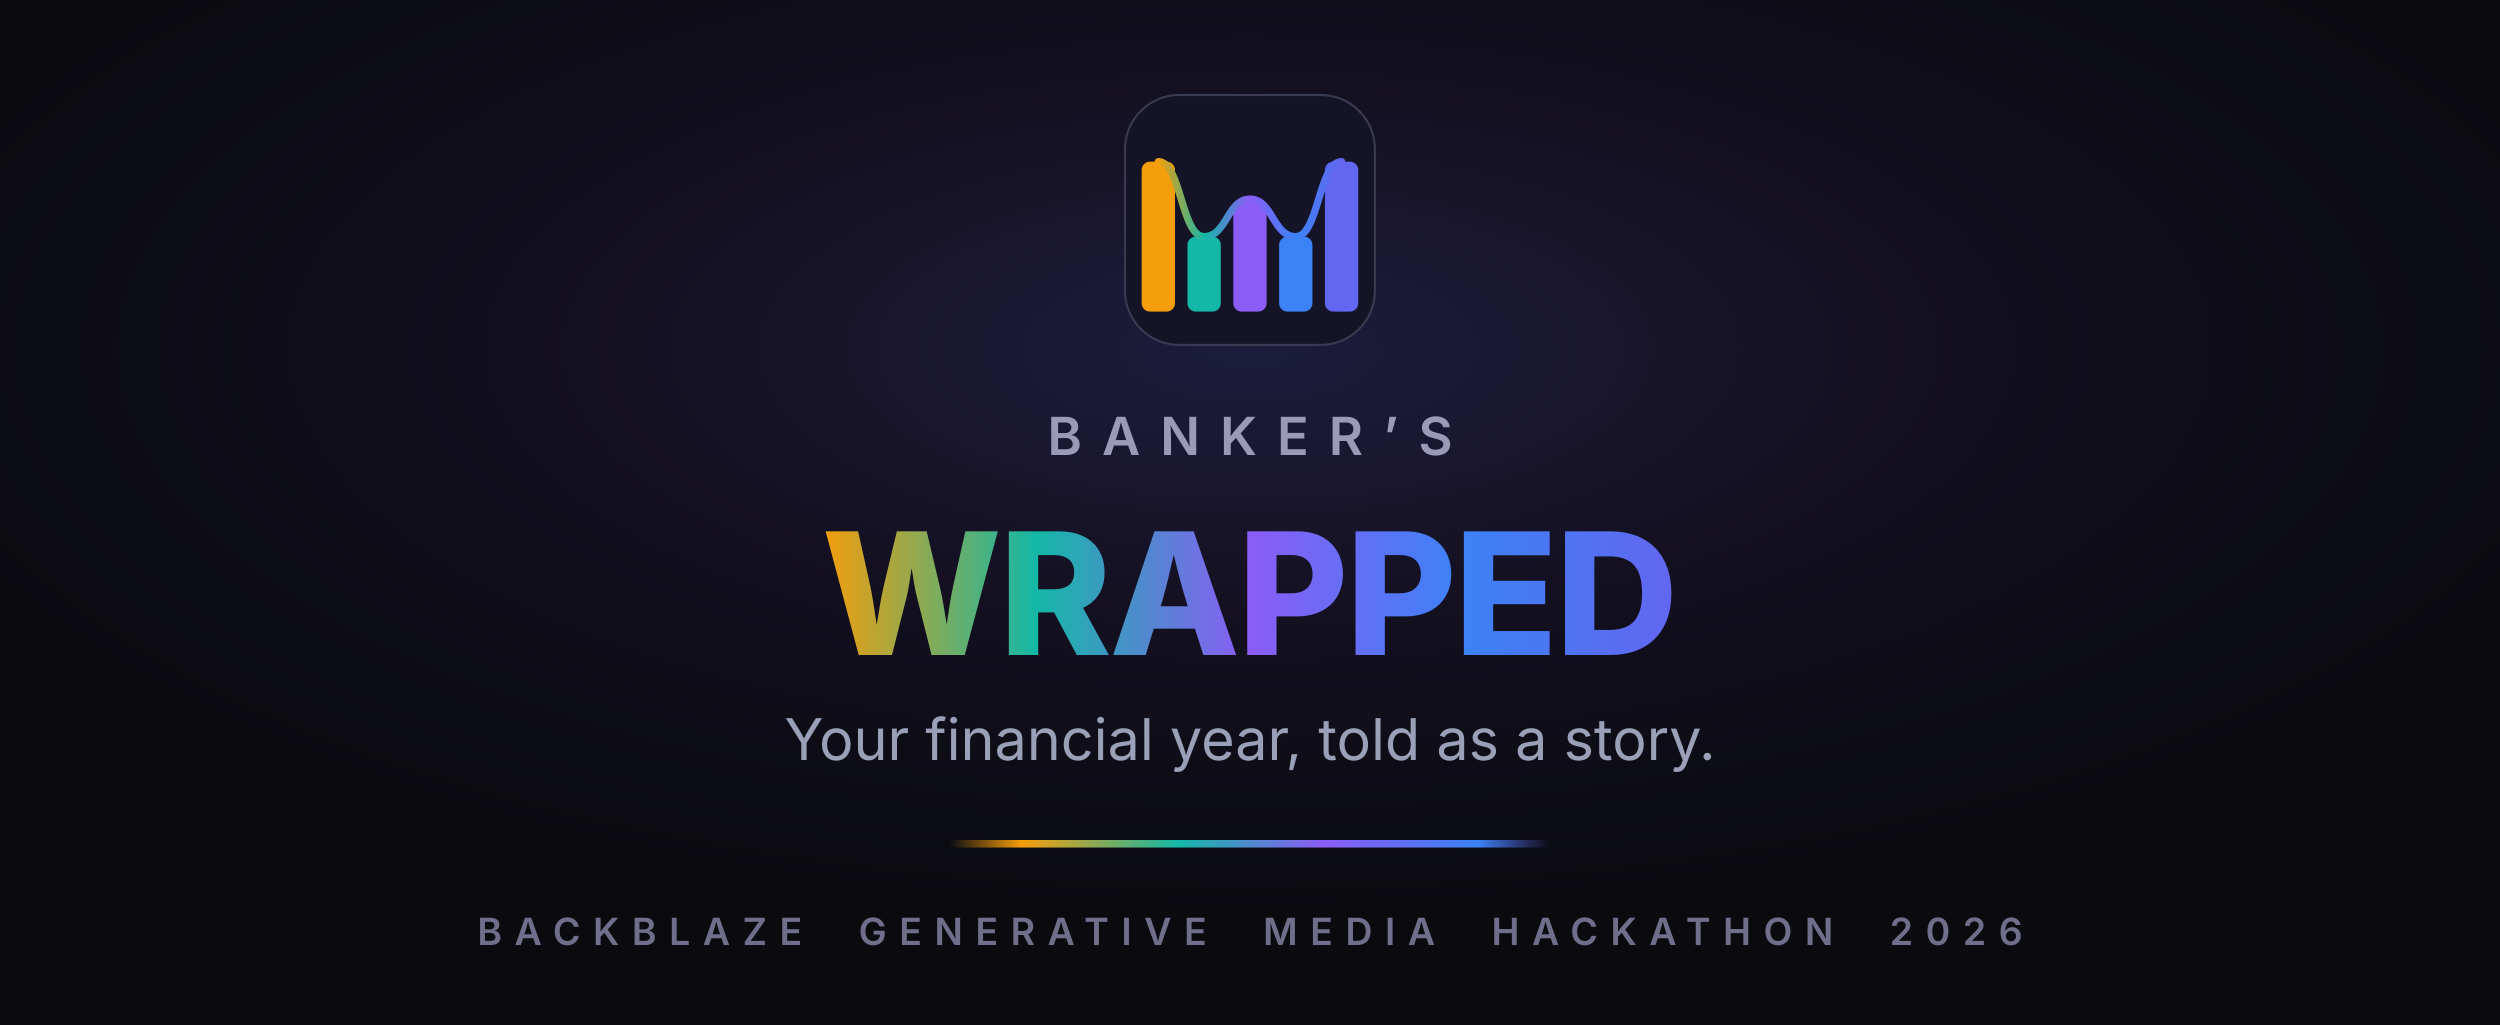
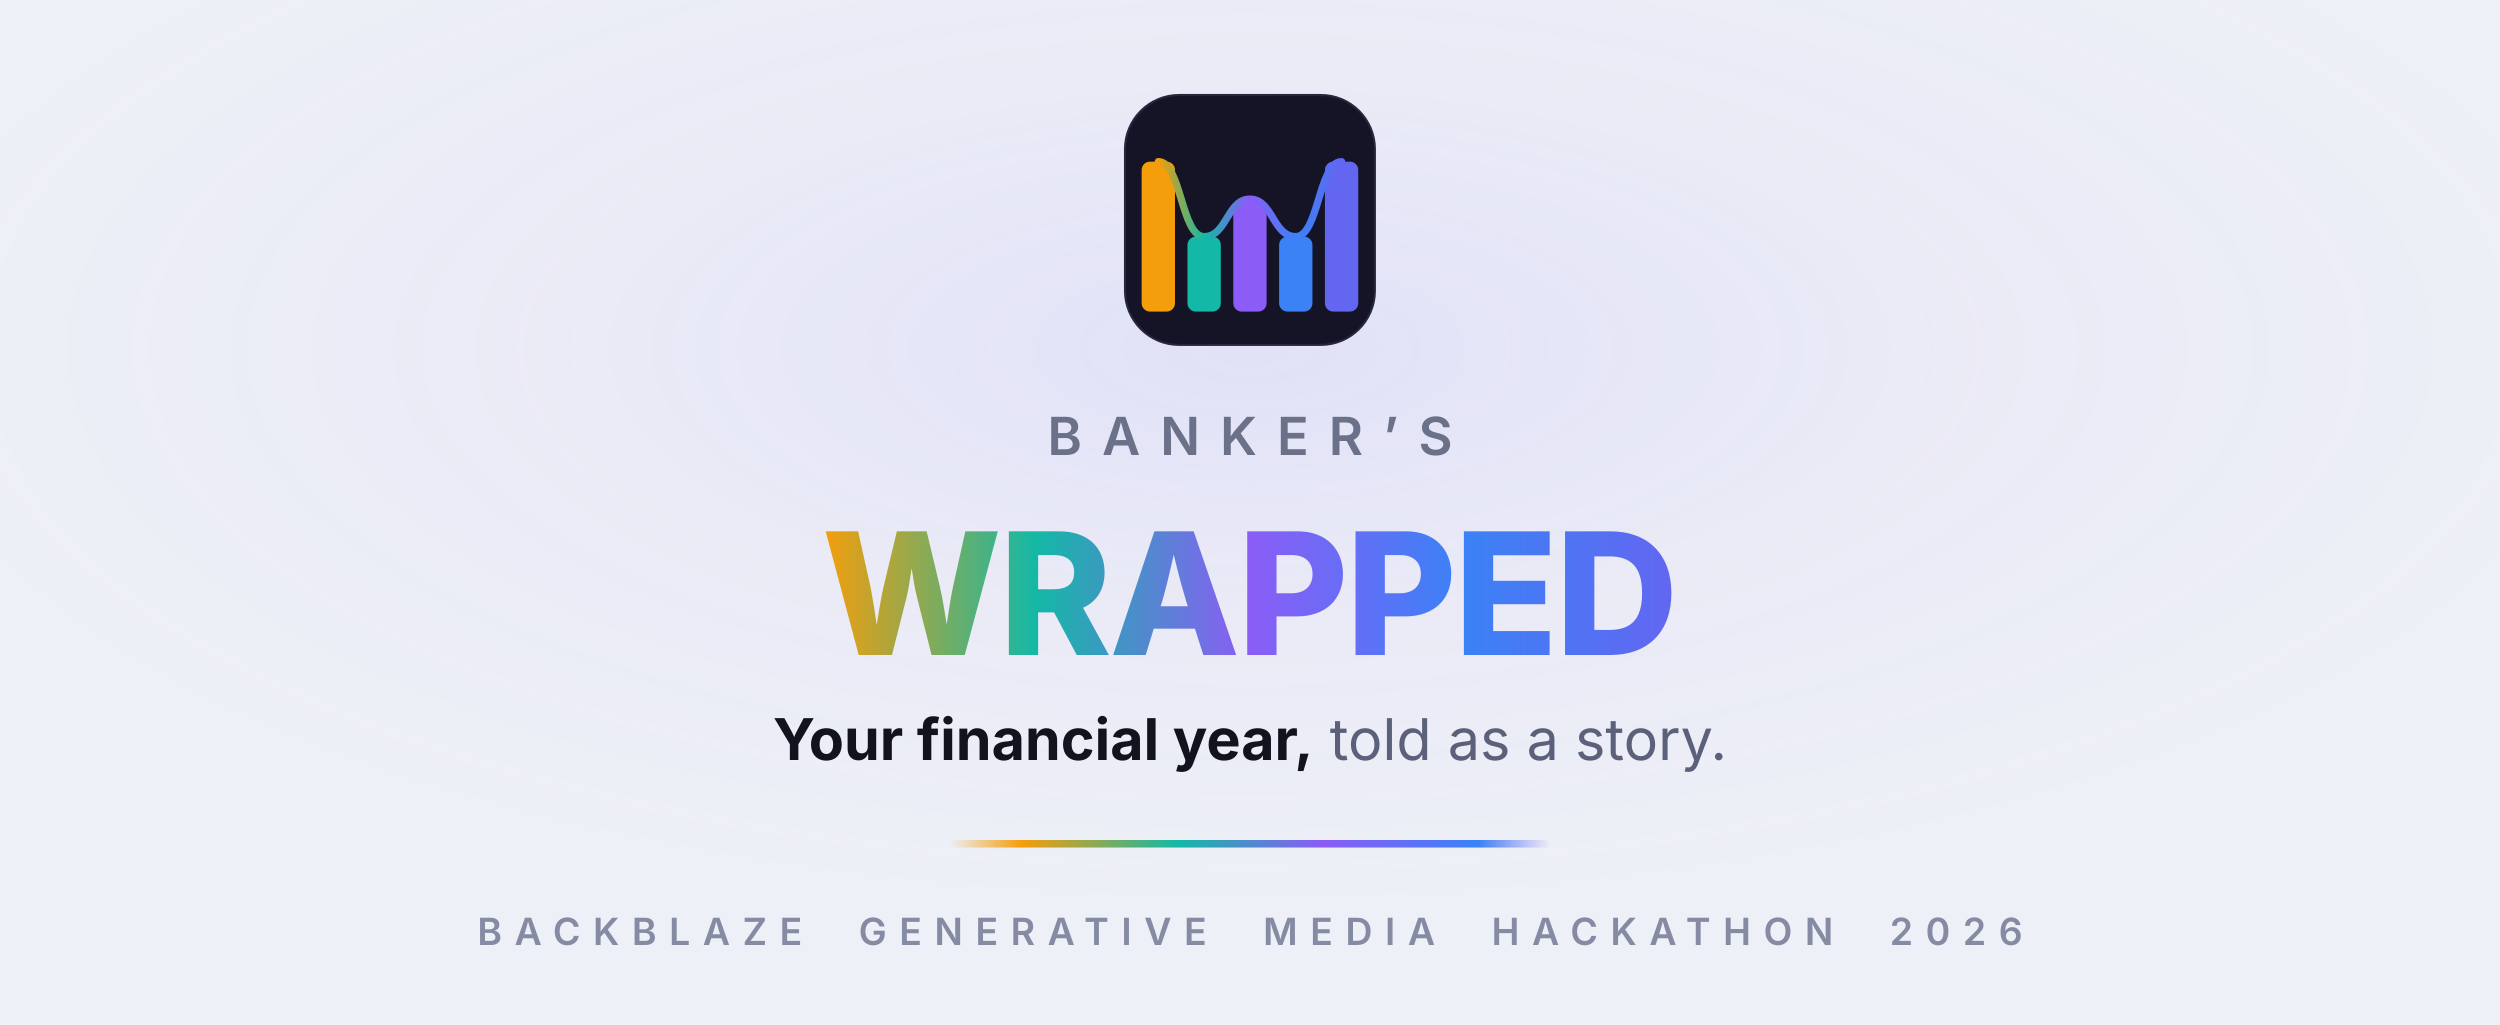
<svg xmlns="http://www.w3.org/2000/svg" viewBox="0 0 1000 410" role="img" aria-label="Banker's Wrapped — Your financial year, told as a story. Backblaze Generative Media Hackathon 2026.">
  <defs>
    <style>text{font-family:'Inter','Segoe UI',system-ui,-apple-system,sans-serif;}</style>
    <linearGradient id="arc" x1="16" y1="0" x2="104" y2="0" gradientUnits="userSpaceOnUse">
      <stop offset="0" stop-color="#F59E0B" />
      <stop offset="0.25" stop-color="#14B8A6" />
      <stop offset="0.5" stop-color="#8B5CF6" />
      <stop offset="0.75" stop-color="#3B82F6" />
      <stop offset="1" stop-color="#6366f1" />
    </linearGradient>
    <linearGradient id="wm">
      <stop offset="0" stop-color="#F59E0B" />
      <stop offset="0.25" stop-color="#14B8A6" />
      <stop offset="0.5" stop-color="#8B5CF6" />
      <stop offset="0.75" stop-color="#3B82F6" />
      <stop offset="1" stop-color="#6366f1" />
    </linearGradient>
    <linearGradient id="div">
      <stop offset="0" stop-color="#F59E0B" stop-opacity="0" />
      <stop offset="0.12" stop-color="#F59E0B" />
      <stop offset="0.38" stop-color="#14B8A6" />
      <stop offset="0.62" stop-color="#8B5CF6" />
      <stop offset="0.88" stop-color="#3B82F6" />
      <stop offset="1" stop-color="#6366f1" stop-opacity="0" />
    </linearGradient>
    <radialGradient id="glow" cx="0.5" cy="0.34" r="0.55">
-       <stop offset="0" stop-color="#6366f1" stop-opacity="0.20" />
-       <stop offset="0.5" stop-color="#8B5CF6" stop-opacity="0.07" />
+       <stop offset="0" stop-color="#6366f1" stop-opacity="0.10" />
+       <stop offset="0.55" stop-color="#8B5CF6" stop-opacity="0.03" />
      <stop offset="1" stop-color="#6366f1" stop-opacity="0" />
    </radialGradient>
  </defs>
-   <rect x="0" y="0" width="1000" height="410" fill="#0a0a0f" />
+   <rect x="0" y="0" width="1000" height="410" fill="#eef0f7" />
  <rect x="0" y="0" width="1000" height="410" fill="url(#glow)" />
  <g transform="translate(440,18)">
    <g transform="translate(10,20) scale(0.833)">
-       <rect width="120" height="120" rx="26" fill="#141426" stroke="#3a3a52" stroke-width="1" />
+       <rect width="120" height="120" rx="26" fill="#141426" stroke="#26263c" stroke-width="1" />
      <rect x="8" y="32" width="16" height="72" rx="4" fill="#F59E0B" />
      <rect x="30" y="68" width="16" height="36" rx="4" fill="#14B8A6" />
      <rect x="52" y="50" width="16" height="54" rx="4" fill="#8B5CF6" />
      <rect x="74" y="68" width="16" height="36" rx="4" fill="#3B82F6" />
      <rect x="96" y="32" width="16" height="72" rx="4" fill="#6366f1" />
      <path d="M 16,32 C 27,32 27,68 38,68 C 49,68 49,50 60,50 C 71,50 71,68 82,68 C 93,68 93,32 104,32" stroke="url(#arc)" stroke-width="3.5" stroke-linecap="round" fill="none" />
    </g>
  </g>
-   <text x="500" y="182" text-anchor="middle" font-size="21" font-weight="600" letter-spacing="8" fill="#9a9ab5">BANKER’S</text>
+   <text x="500" y="182" text-anchor="middle" font-size="21" font-weight="600" letter-spacing="8" fill="#6b7189">BANKER’S</text>
  <text x="500" y="262" text-anchor="middle" font-size="68" font-weight="800" letter-spacing="-1" fill="url(#wm)">WRAPPED</text>
-   <text x="500" y="304" text-anchor="middle" font-size="23" fill="#9aa0b8">Your financial year, told as a story.</text>
+   <text x="500" y="304" text-anchor="middle" font-size="23" fill="#5c617b">
+     <tspan font-weight="700" fill="#12131f">Your financial year,</tspan> told as a story.</text>
  <rect x="380" y="336" width="240" height="3" rx="1.5" fill="url(#div)" />
-   <text x="500" y="378" text-anchor="middle" font-size="15" font-weight="600" letter-spacing="5" fill="#6f6f8c">BACKBLAZE  GENERATIVE  MEDIA  HACKATHON  2026</text>
+   <text x="500" y="378" text-anchor="middle" font-size="15" font-weight="600" letter-spacing="5" fill="#858ba3">BACKBLAZE  GENERATIVE  MEDIA  HACKATHON  2026</text>
</svg>
